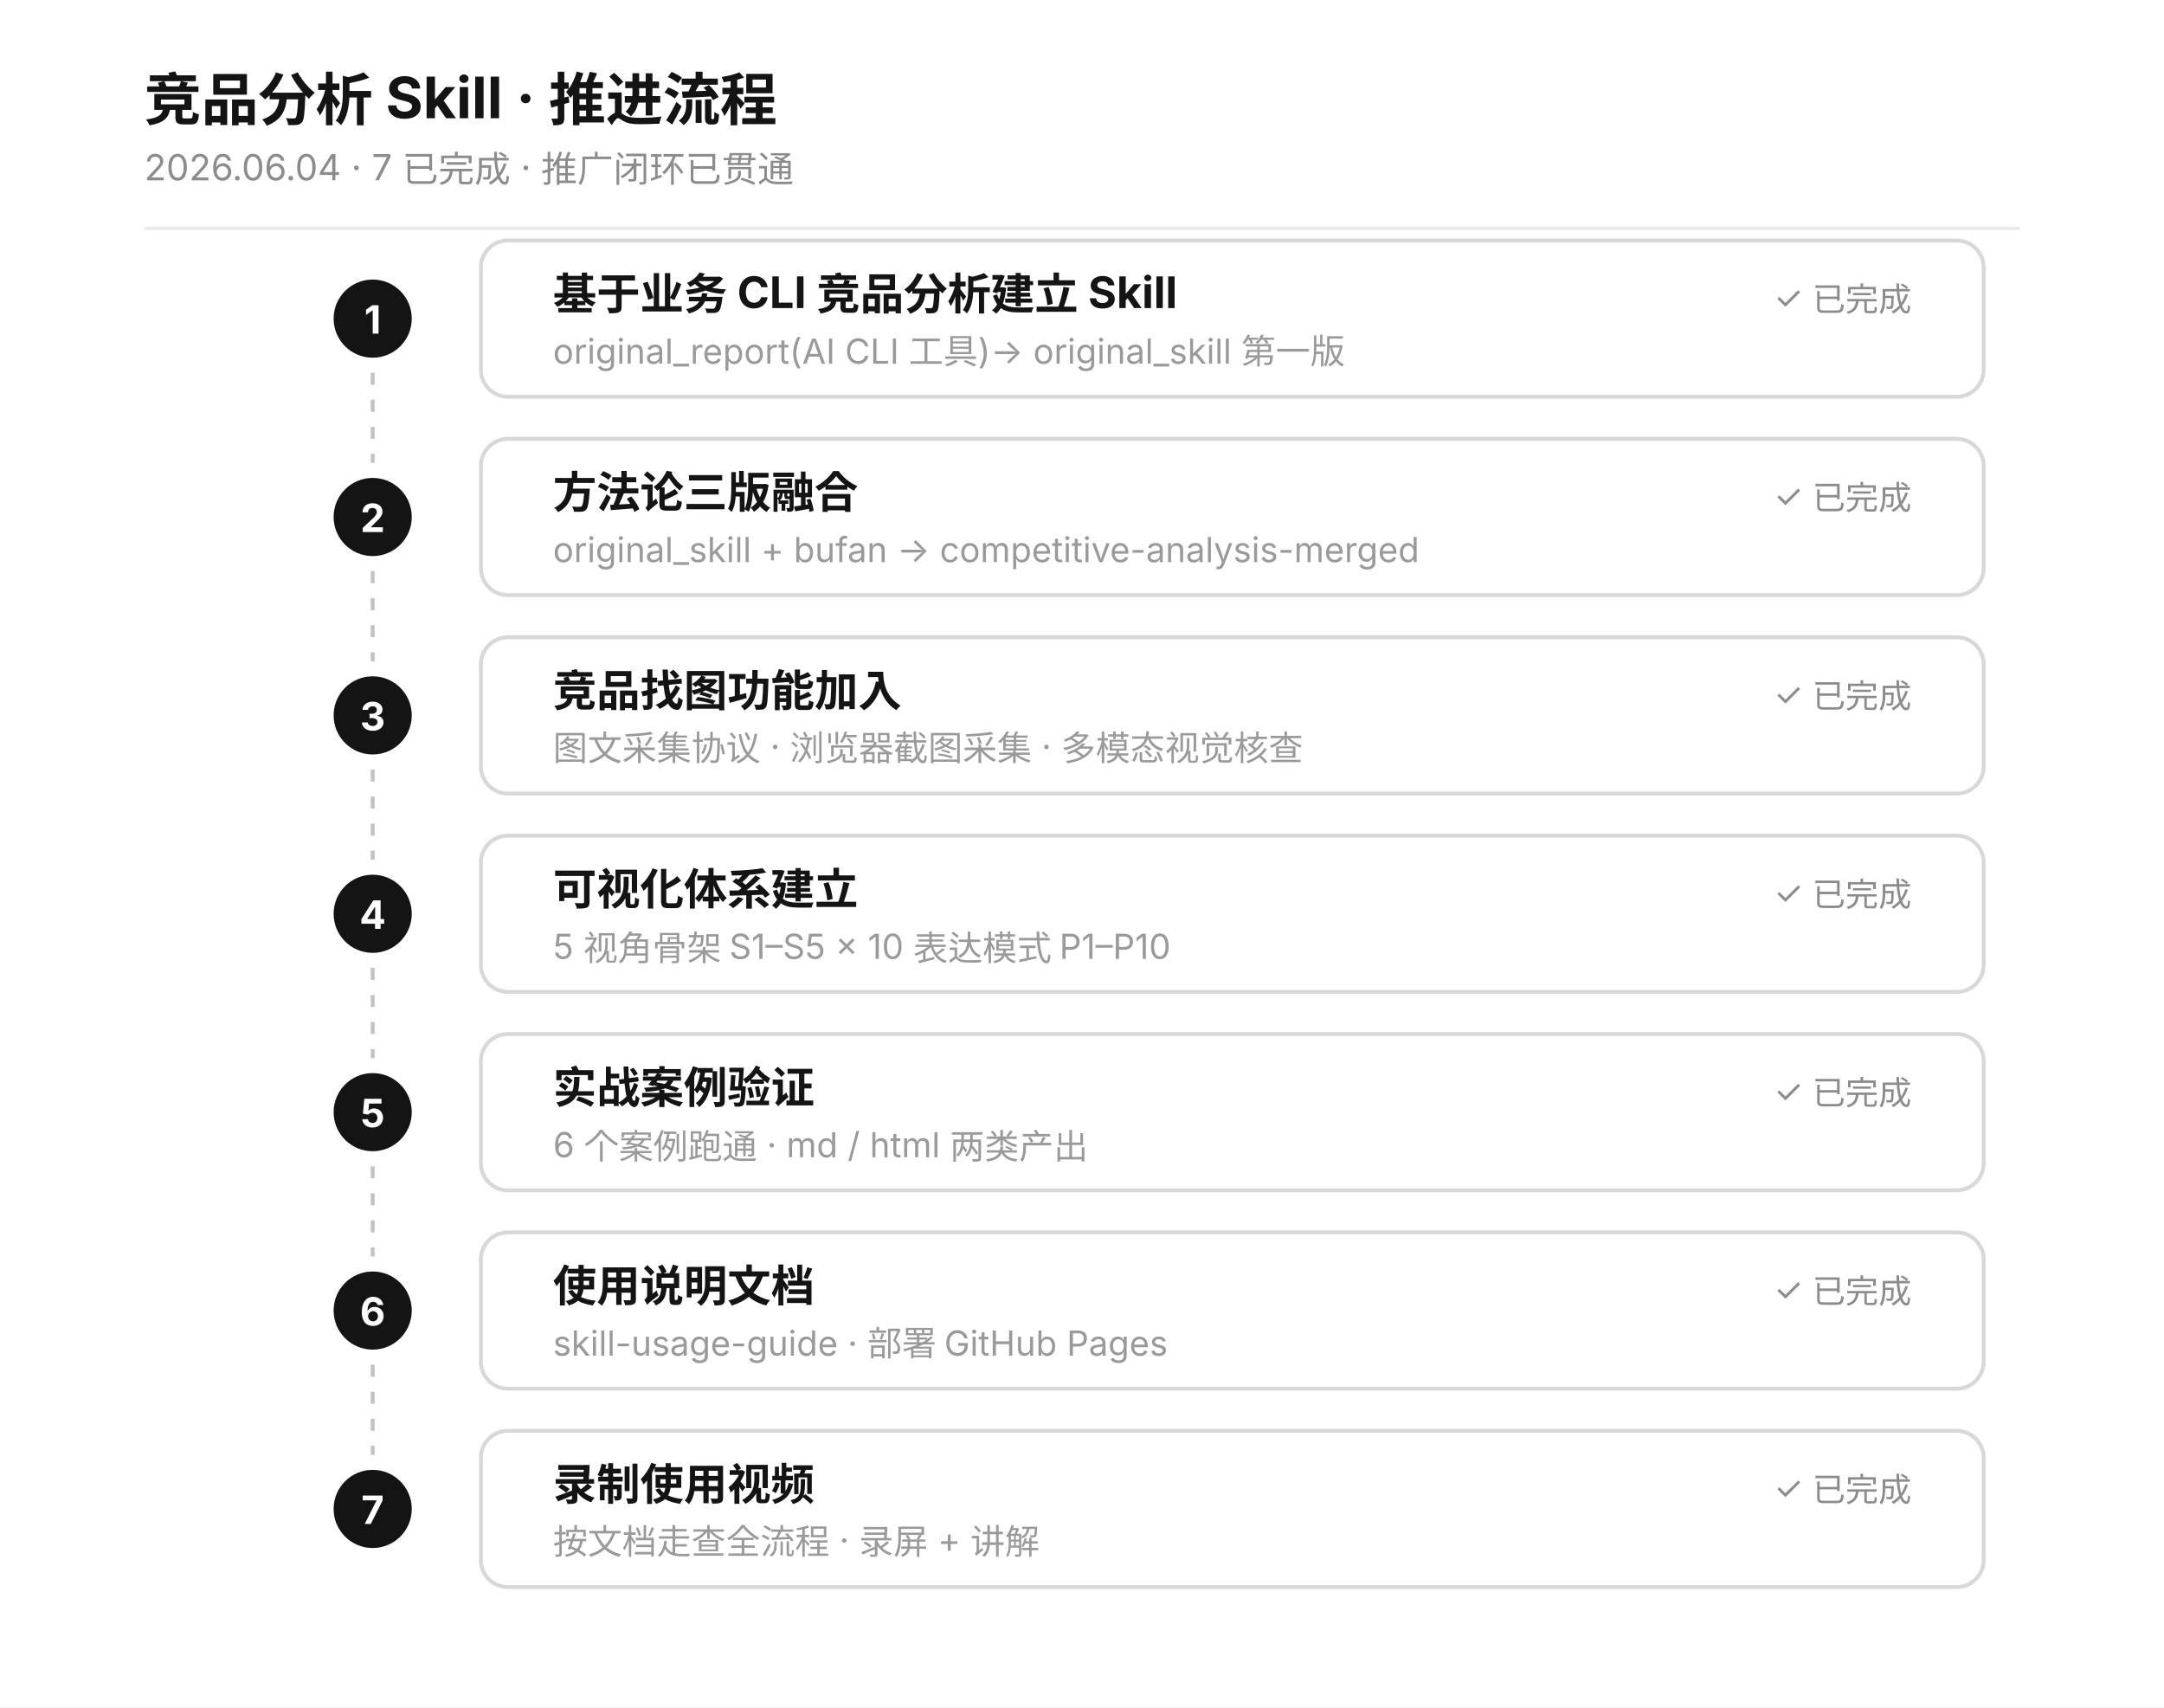
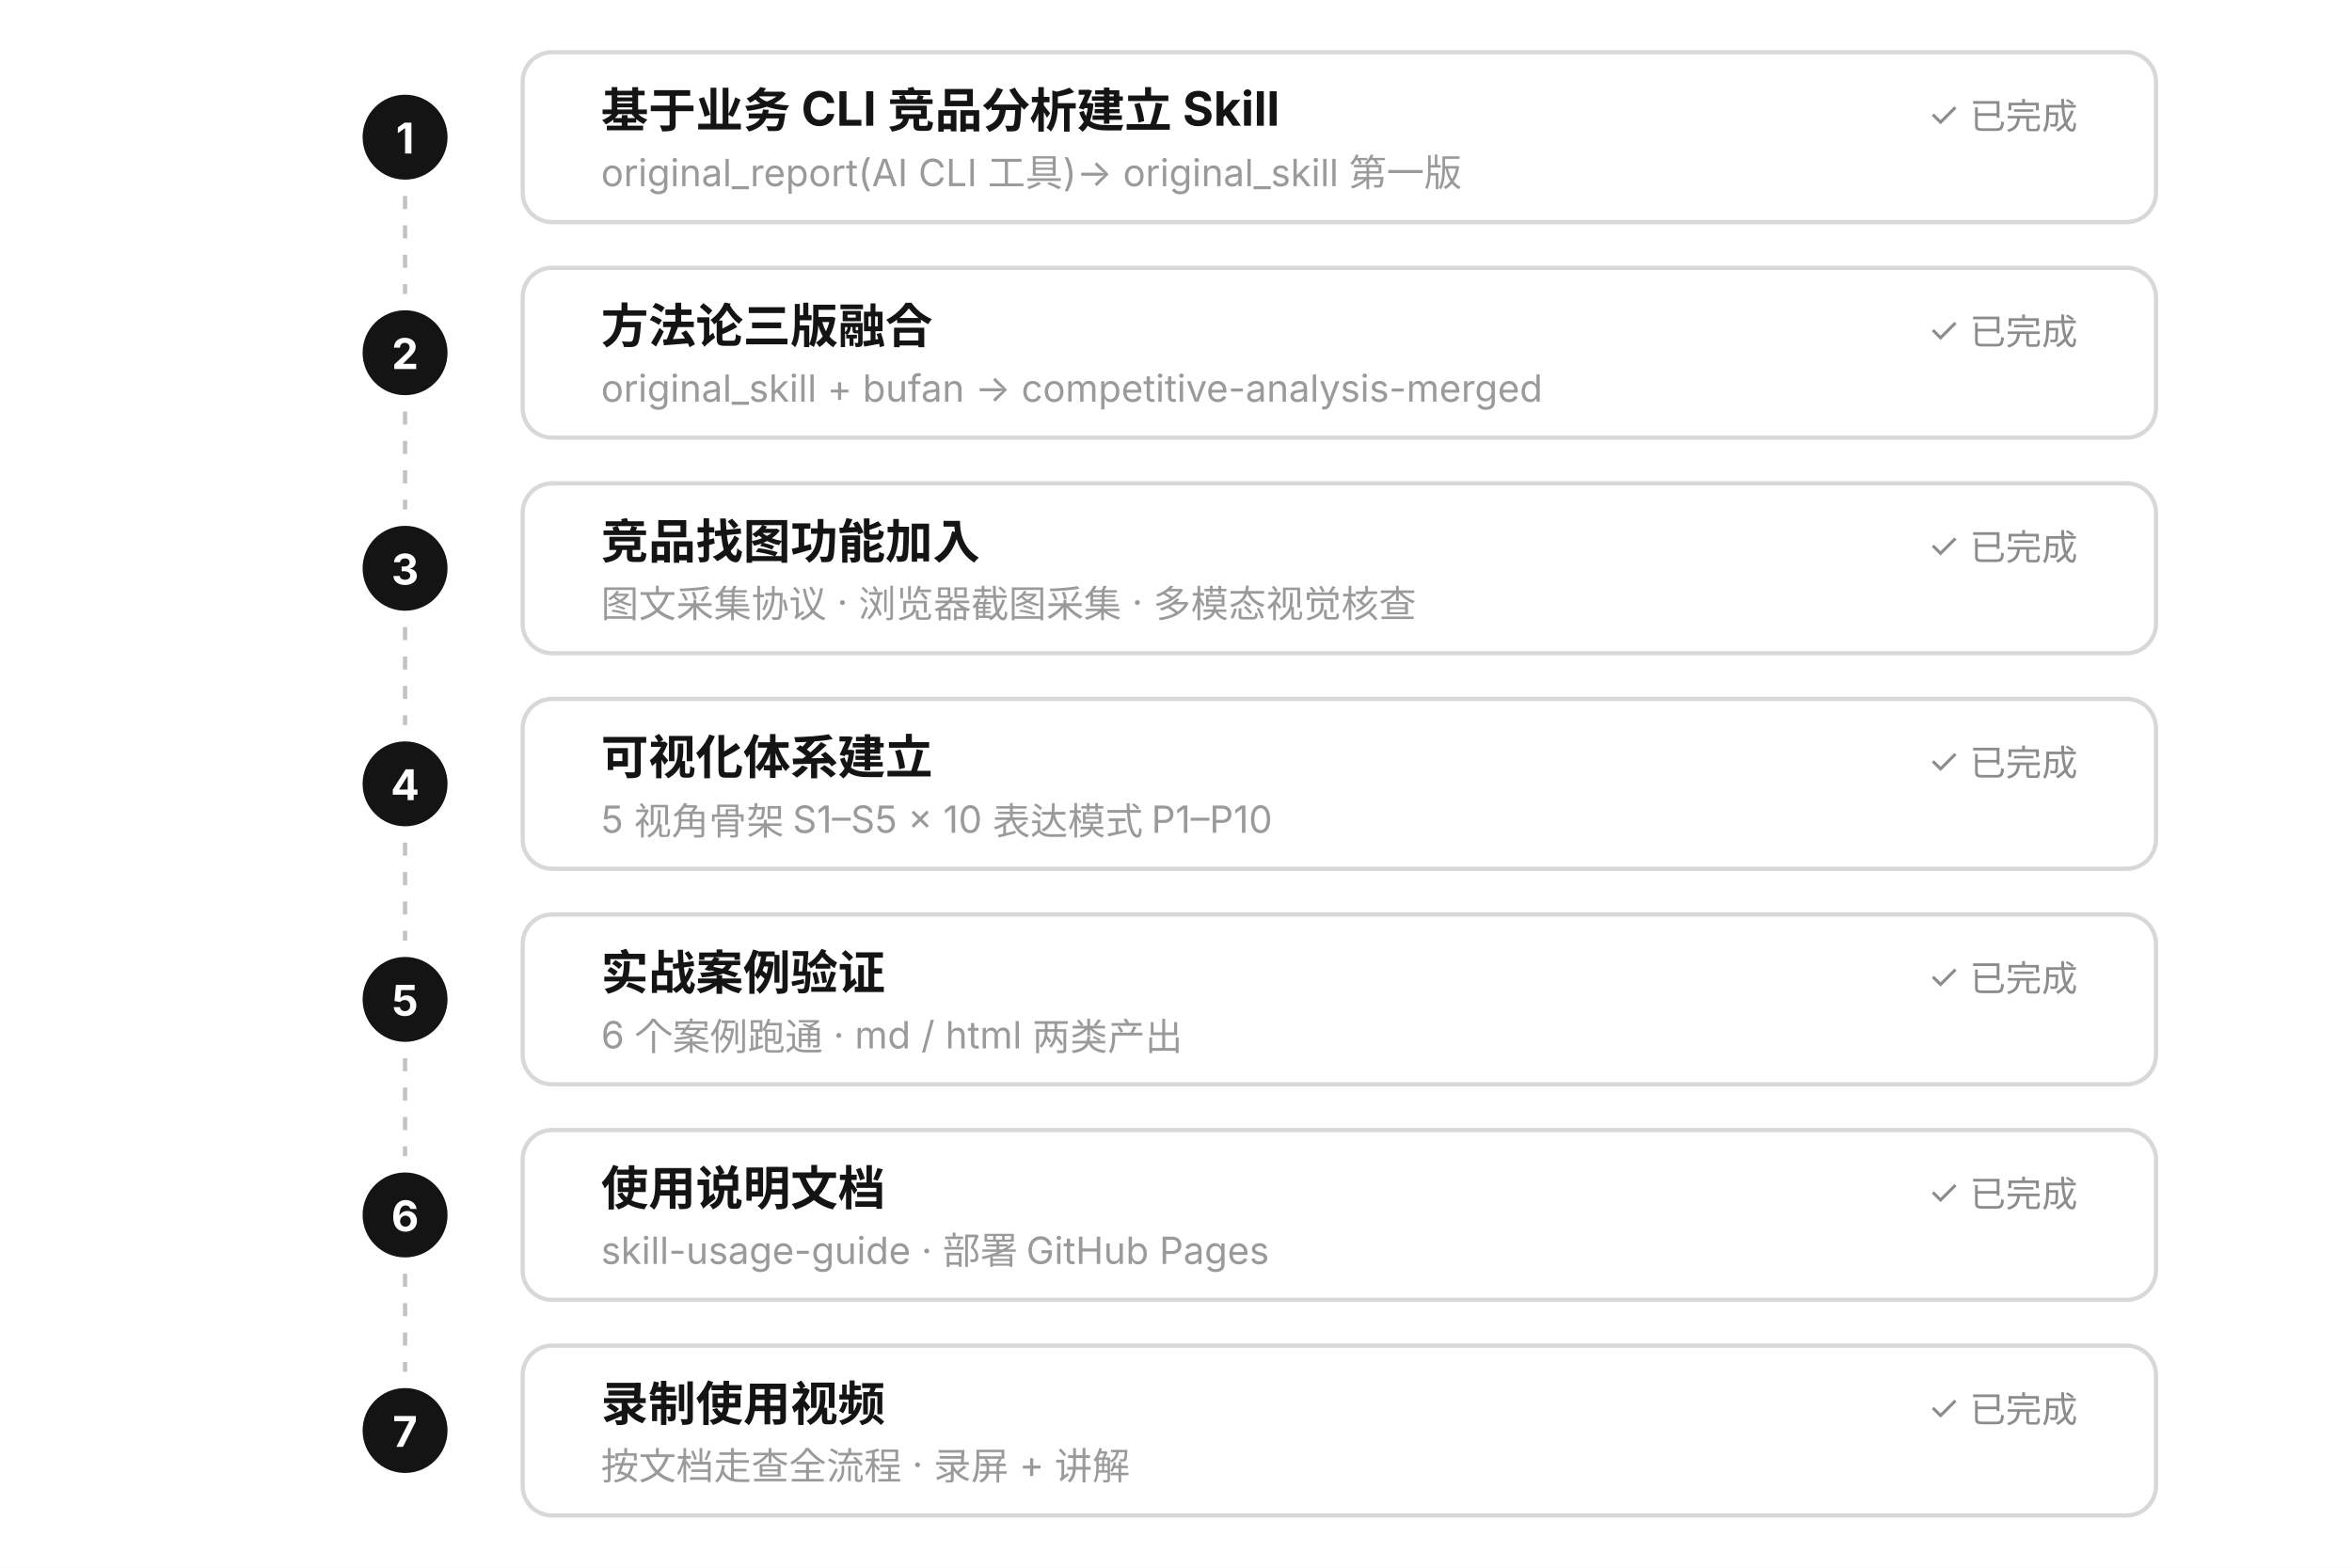
- <svg xmlns="http://www.w3.org/2000/svg" width="720" height="568" viewBox="0 0 720 568" font-family="'Inter','Segoe UI','PingFang SC','Microsoft YaHei',sans-serif">
-   <rect width="720" height="568" fill="#FFFFFF" />
-   <text x="48" y="40" fill="#141414" font-size="19" font-weight="700">竞品分析 Skill · 推进流程</text>
-   <text x="48" y="60" fill="#8C8C8C" font-size="12">2026.06.04 · 7 已完成 · 推广闭环已贯通</text>
-   <line x1="48" y1="76" x2="672" y2="76" stroke="#E8E8E8" stroke-width="1" />
+ <svg xmlns="http://www.w3.org/2000/svg" width="720" height="480" viewBox="0 0 720 480" font-family="'Inter','Segoe UI','PingFang SC','Microsoft YaHei',sans-serif">
+   <rect width="720" height="480" fill="#FFFFFF" />
  <g stroke="#C2C2C2" stroke-width="1.3" stroke-dasharray="4 5">
-     <line x1="124" y1="124" x2="124" y2="154" />
-     <line x1="124" y1="190" x2="124" y2="220" />
-     <line x1="124" y1="256" x2="124" y2="286" />
-     <line x1="124" y1="322" x2="124" y2="352" />
-     <line x1="124" y1="388" x2="124" y2="418" />
-     <line x1="124" y1="454" x2="124" y2="484" />
+     <line x1="124" y1="60" x2="124" y2="90" />
+     <line x1="124" y1="126" x2="124" y2="156" />
+     <line x1="124" y1="192" x2="124" y2="222" />
+     <line x1="124" y1="258" x2="124" y2="288" />
+     <line x1="124" y1="324" x2="124" y2="354" />
+     <line x1="124" y1="390" x2="124" y2="420" />
  </g>
  <g>
-     <circle cx="124" cy="106" r="13" fill="#141414" />
-     <text x="124" y="111" fill="#FFFFFF" font-size="13" font-weight="700" text-anchor="middle">1</text>
-     <rect x="160" y="80" width="500" height="52" rx="9" fill="#FFFFFF" stroke="#D8D8D8" stroke-width="1.3" />
-     <text x="184" y="103" fill="#141414" font-size="14.5" font-weight="700">基于业务 CLI 竞品分析建立 Skill</text>
-     <text x="184" y="121" fill="#9A9A9A" font-size="11.5">original_report(AI CLI 工具)→ original_skill 第一版</text>
-     <text x="636" y="103" fill="#8C8C8C" font-size="11" text-anchor="end">✓ 已完成</text>
-     <circle cx="124" cy="172" r="13" fill="#141414" />
-     <text x="124" y="177" fill="#FFFFFF" font-size="13" font-weight="700" text-anchor="middle">2</text>
-     <rect x="160" y="146" width="500" height="52" rx="9" fill="#FFFFFF" stroke="#D8D8D8" stroke-width="1.3" />
-     <text x="184" y="169" fill="#141414" font-size="14.5" font-weight="700">方法论三版融合</text>
-     <text x="184" y="187" fill="#9A9A9A" font-size="11.5">original_skill + bufan → competitive-analysis-merged</text>
-     <text x="636" y="169" fill="#8C8C8C" font-size="11" text-anchor="end">✓ 已完成</text>
-     <circle cx="124" cy="238" r="13" fill="#141414" />
-     <text x="124" y="243" fill="#FFFFFF" font-size="13" font-weight="700" text-anchor="middle">3</text>
-     <rect x="160" y="212" width="500" height="52" rx="9" fill="#FFFFFF" stroke="#D8D8D8" stroke-width="1.3" />
-     <text x="184" y="235" fill="#141414" font-size="14.5" font-weight="700">竞品找图功能加入</text>
-     <text x="184" y="253" fill="#9A9A9A" font-size="11.5">图文采集协议 · 浏览器截图采集 · 多模态视觉核查</text>
-     <text x="636" y="235" fill="#8C8C8C" font-size="11" text-anchor="end">✓ 已完成</text>
-     <circle cx="124" cy="304" r="13" fill="#141414" />
-     <text x="124" y="309" fill="#FFFFFF" font-size="13" font-weight="700" text-anchor="middle">4</text>
-     <rect x="160" y="278" width="500" height="52" rx="9" fill="#FFFFFF" stroke="#D8D8D8" stroke-width="1.3" />
-     <text x="184" y="301" fill="#141414" font-size="14.5" font-weight="700">可视化体系建立</text>
-     <text x="184" y="319" fill="#9A9A9A" font-size="11.5">5 视角骨架 S1–S5 × 10 表达模式 P1–P10</text>
-     <text x="636" y="301" fill="#8C8C8C" font-size="11" text-anchor="end">✓ 已完成</text>
-     <circle cx="124" cy="370" r="13" fill="#141414" />
-     <text x="124" y="375" fill="#FFFFFF" font-size="13" font-weight="700" text-anchor="middle">5</text>
-     <rect x="160" y="344" width="500" height="52" rx="9" fill="#FFFFFF" stroke="#D8D8D8" stroke-width="1.3" />
-     <text x="184" y="367" fill="#141414" font-size="14.5" font-weight="700">实战案例验证</text>
-     <text x="184" y="385" fill="#9A9A9A" font-size="11.5">6 个案例跑通 · md / html 两类产出</text>
-     <text x="636" y="367" fill="#8C8C8C" font-size="11" text-anchor="end">✓ 已完成</text>
-     <circle cx="124" cy="436" r="13" fill="#141414" />
-     <text x="124" y="441" fill="#FFFFFF" font-size="13" font-weight="700" text-anchor="middle">6</text>
-     <rect x="160" y="410" width="500" height="52" rx="9" fill="#FFFFFF" stroke="#D8D8D8" stroke-width="1.3" />
-     <text x="184" y="433" fill="#141414" font-size="14.5" font-weight="700">使用说明文档</text>
-     <text x="184" y="451" fill="#9A9A9A" font-size="11.5">skill-usage-guide · 部署 GitHub Pages</text>
-     <text x="636" y="433" fill="#8C8C8C" font-size="11" text-anchor="end">✓ 已完成</text>
-     <circle cx="124" cy="502" r="13" fill="#141414" />
-     <text x="124" y="507" fill="#FFFFFF" font-size="13" font-weight="700" text-anchor="middle">7</text>
-     <rect x="160" y="476" width="500" height="52" rx="9" fill="#FFFFFF" stroke="#D8D8D8" stroke-width="1.3" />
-     <text x="184" y="499" fill="#141414" font-size="14.5" font-weight="700">录制使用视频</text>
-     <text x="184" y="517" fill="#9A9A9A" font-size="11.5">按文档走查全流程 · 录屏 + 讲解</text>
-     <text x="636" y="499" fill="#8C8C8C" font-size="11" text-anchor="end">✓ 已完成</text>
+     <circle cx="124" cy="42" r="13" fill="#141414" />
+     <text x="124" y="47" fill="#FFFFFF" font-size="13" font-weight="700" text-anchor="middle">1</text>
+     <rect x="160" y="16" width="500" height="52" rx="9" fill="#FFFFFF" stroke="#D8D8D8" stroke-width="1.3" />
+     <text x="184" y="39" fill="#141414" font-size="14.5" font-weight="700">基于业务 CLI 竞品分析建立 Skill</text>
+     <text x="184" y="57" fill="#9A9A9A" font-size="11.5">original_report(AI CLI 工具)→ original_skill 第一版</text>
+     <text x="636" y="39" fill="#8C8C8C" font-size="11" text-anchor="end">✓ 已完成</text>
+     <circle cx="124" cy="108" r="13" fill="#141414" />
+     <text x="124" y="113" fill="#FFFFFF" font-size="13" font-weight="700" text-anchor="middle">2</text>
+     <rect x="160" y="82" width="500" height="52" rx="9" fill="#FFFFFF" stroke="#D8D8D8" stroke-width="1.3" />
+     <text x="184" y="105" fill="#141414" font-size="14.5" font-weight="700">方法论三版融合</text>
+     <text x="184" y="123" fill="#9A9A9A" font-size="11.5">original_skill + bufan → competitive-analysis-merged</text>
+     <text x="636" y="105" fill="#8C8C8C" font-size="11" text-anchor="end">✓ 已完成</text>
+     <circle cx="124" cy="174" r="13" fill="#141414" />
+     <text x="124" y="179" fill="#FFFFFF" font-size="13" font-weight="700" text-anchor="middle">3</text>
+     <rect x="160" y="148" width="500" height="52" rx="9" fill="#FFFFFF" stroke="#D8D8D8" stroke-width="1.3" />
+     <text x="184" y="171" fill="#141414" font-size="14.5" font-weight="700">竞品找图功能加入</text>
+     <text x="184" y="189" fill="#9A9A9A" font-size="11.5">图文采集协议 · 浏览器截图采集 · 多模态视觉核查</text>
+     <text x="636" y="171" fill="#8C8C8C" font-size="11" text-anchor="end">✓ 已完成</text>
+     <circle cx="124" cy="240" r="13" fill="#141414" />
+     <text x="124" y="245" fill="#FFFFFF" font-size="13" font-weight="700" text-anchor="middle">4</text>
+     <rect x="160" y="214" width="500" height="52" rx="9" fill="#FFFFFF" stroke="#D8D8D8" stroke-width="1.3" />
+     <text x="184" y="237" fill="#141414" font-size="14.5" font-weight="700">可视化体系建立</text>
+     <text x="184" y="255" fill="#9A9A9A" font-size="11.5">5 视角骨架 S1–S5 × 10 表达模式 P1–P10</text>
+     <text x="636" y="237" fill="#8C8C8C" font-size="11" text-anchor="end">✓ 已完成</text>
+     <circle cx="124" cy="306" r="13" fill="#141414" />
+     <text x="124" y="311" fill="#FFFFFF" font-size="13" font-weight="700" text-anchor="middle">5</text>
+     <rect x="160" y="280" width="500" height="52" rx="9" fill="#FFFFFF" stroke="#D8D8D8" stroke-width="1.3" />
+     <text x="184" y="303" fill="#141414" font-size="14.5" font-weight="700">实战案例验证</text>
+     <text x="184" y="321" fill="#9A9A9A" font-size="11.5">6 个案例跑通 · md / html 两类产出</text>
+     <text x="636" y="303" fill="#8C8C8C" font-size="11" text-anchor="end">✓ 已完成</text>
+     <circle cx="124" cy="372" r="13" fill="#141414" />
+     <text x="124" y="377" fill="#FFFFFF" font-size="13" font-weight="700" text-anchor="middle">6</text>
+     <rect x="160" y="346" width="500" height="52" rx="9" fill="#FFFFFF" stroke="#D8D8D8" stroke-width="1.3" />
+     <text x="184" y="369" fill="#141414" font-size="14.5" font-weight="700">使用说明文档</text>
+     <text x="184" y="387" fill="#9A9A9A" font-size="11.5">skill-usage-guide · 部署 GitHub Pages</text>
+     <text x="636" y="369" fill="#8C8C8C" font-size="11" text-anchor="end">✓ 已完成</text>
+     <circle cx="124" cy="438" r="13" fill="#141414" />
+     <text x="124" y="443" fill="#FFFFFF" font-size="13" font-weight="700" text-anchor="middle">7</text>
+     <rect x="160" y="412" width="500" height="52" rx="9" fill="#FFFFFF" stroke="#D8D8D8" stroke-width="1.3" />
+     <text x="184" y="435" fill="#141414" font-size="14.5" font-weight="700">录制使用视频</text>
+     <text x="184" y="453" fill="#9A9A9A" font-size="11.5">按文档走查全流程 · 录屏 + 讲解</text>
+     <text x="636" y="435" fill="#8C8C8C" font-size="11" text-anchor="end">✓ 已完成</text>
  </g>
</svg>
